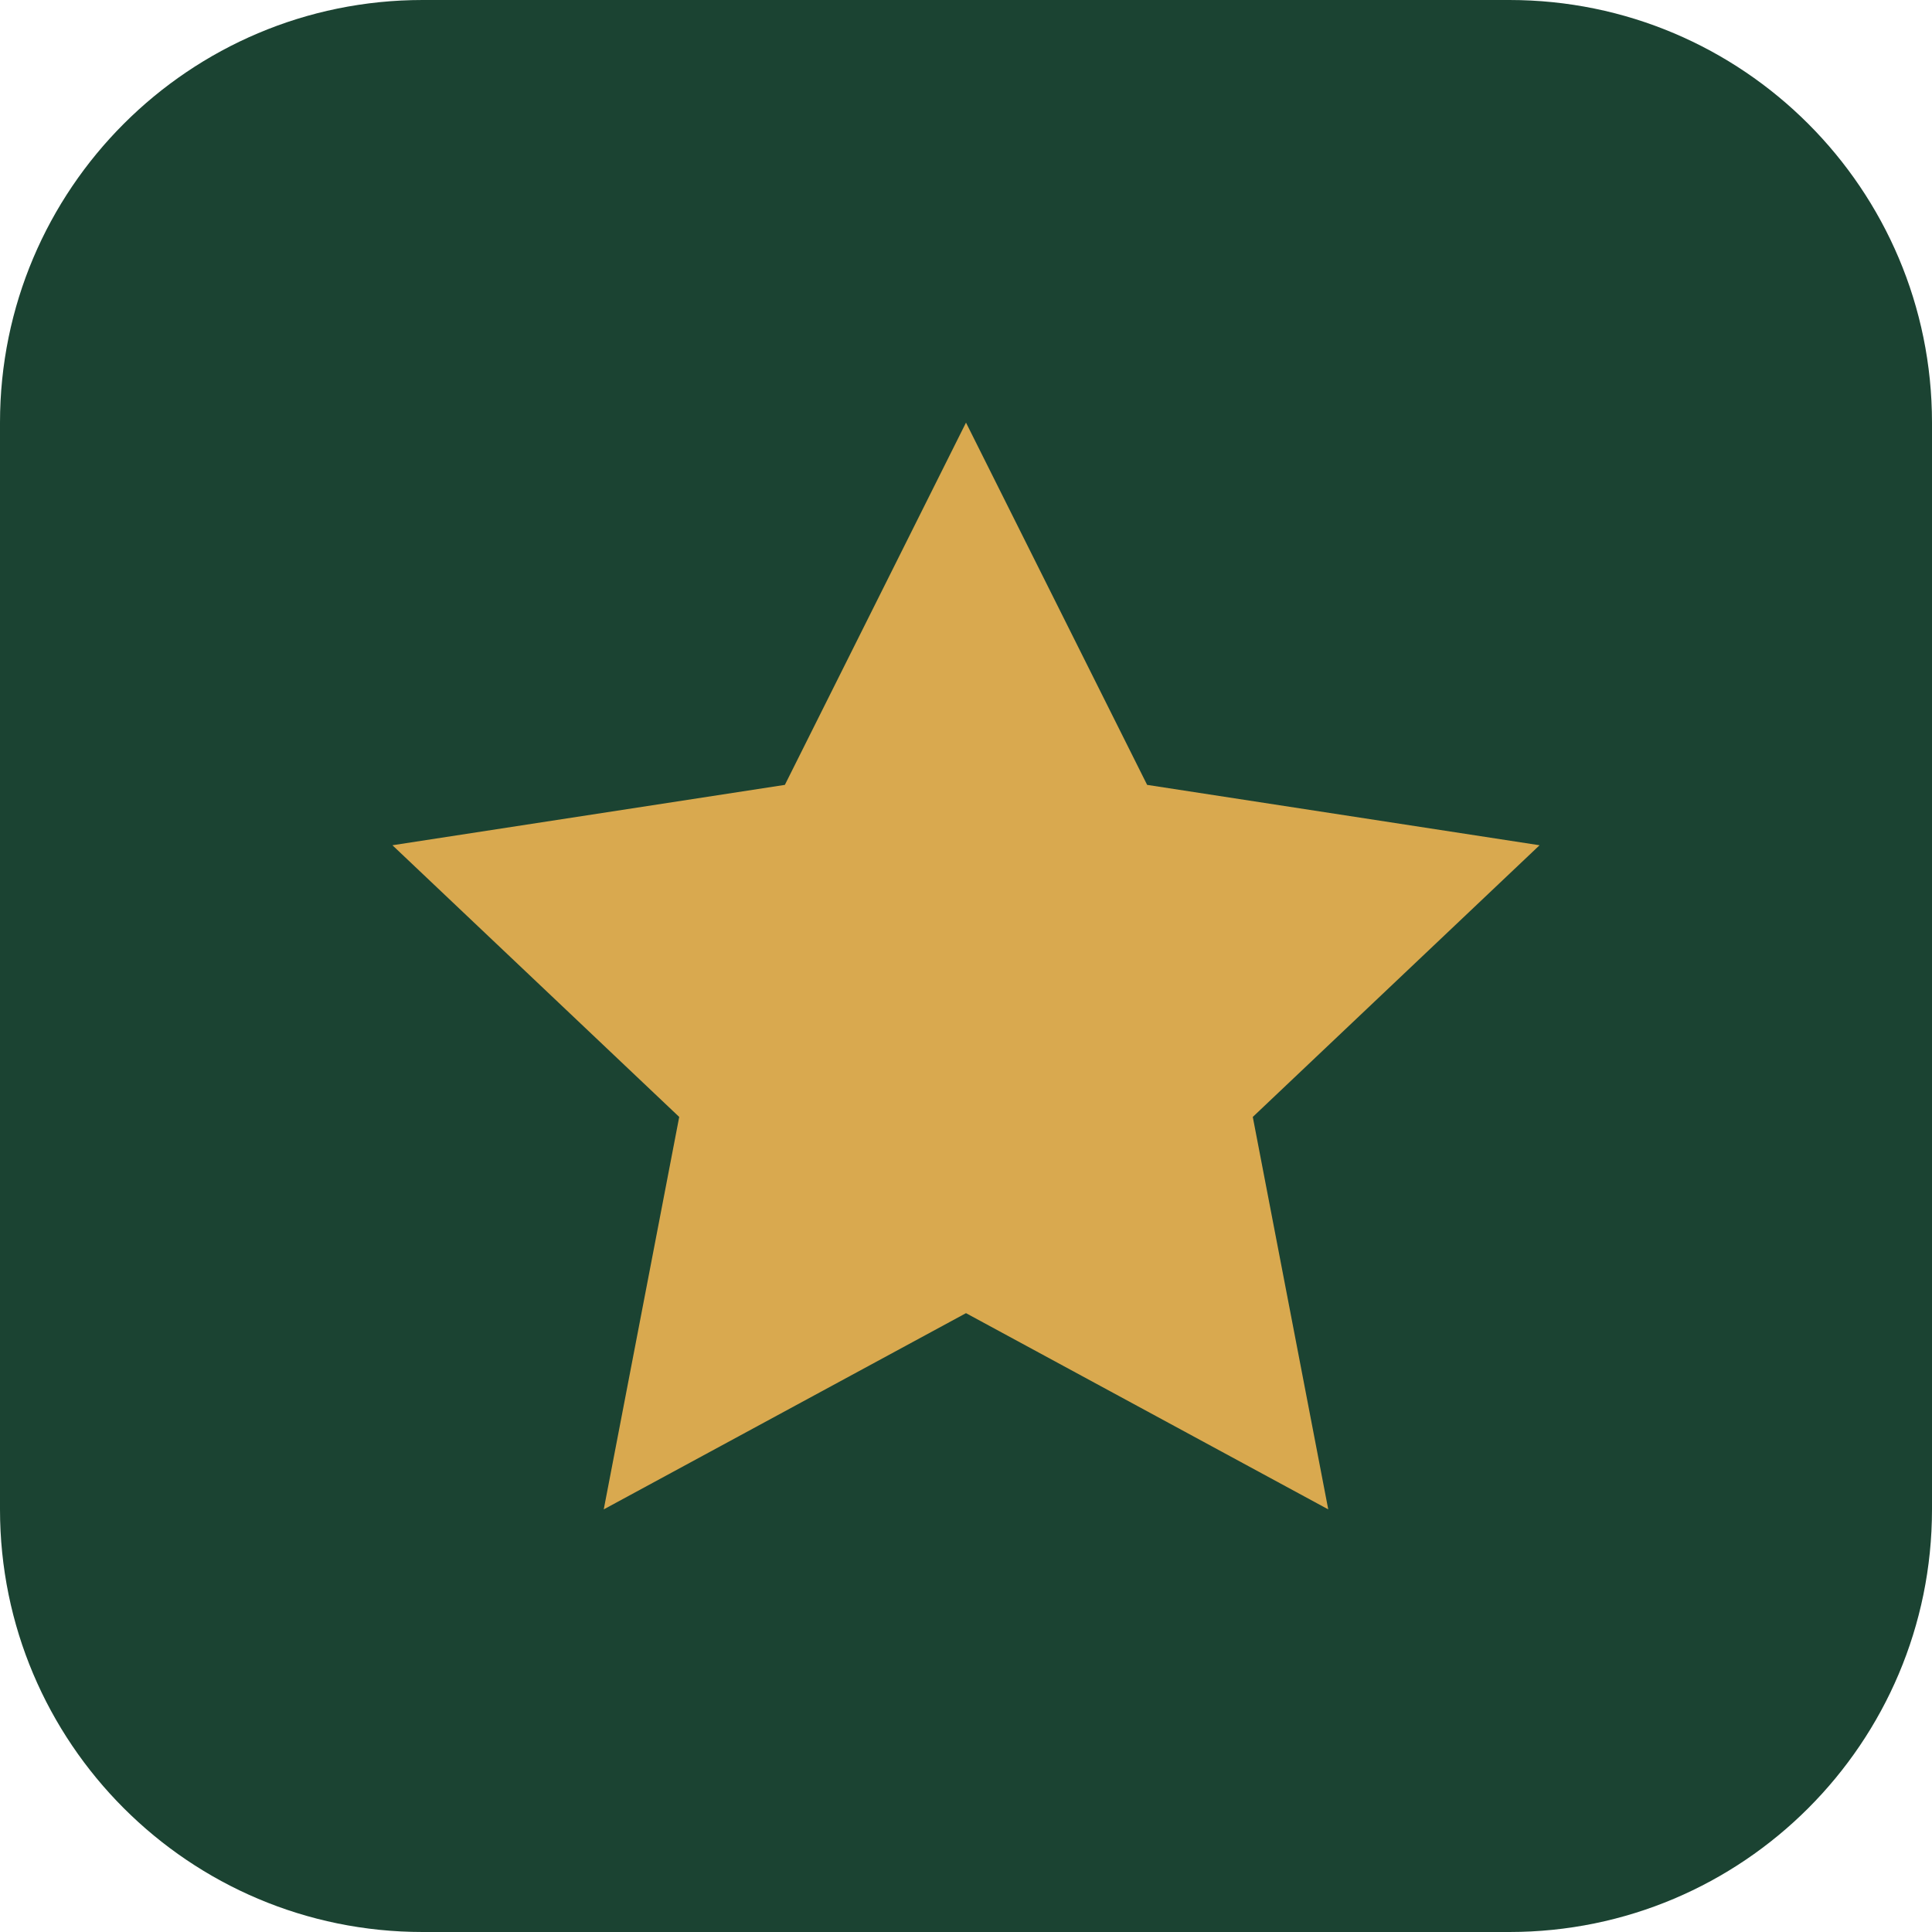
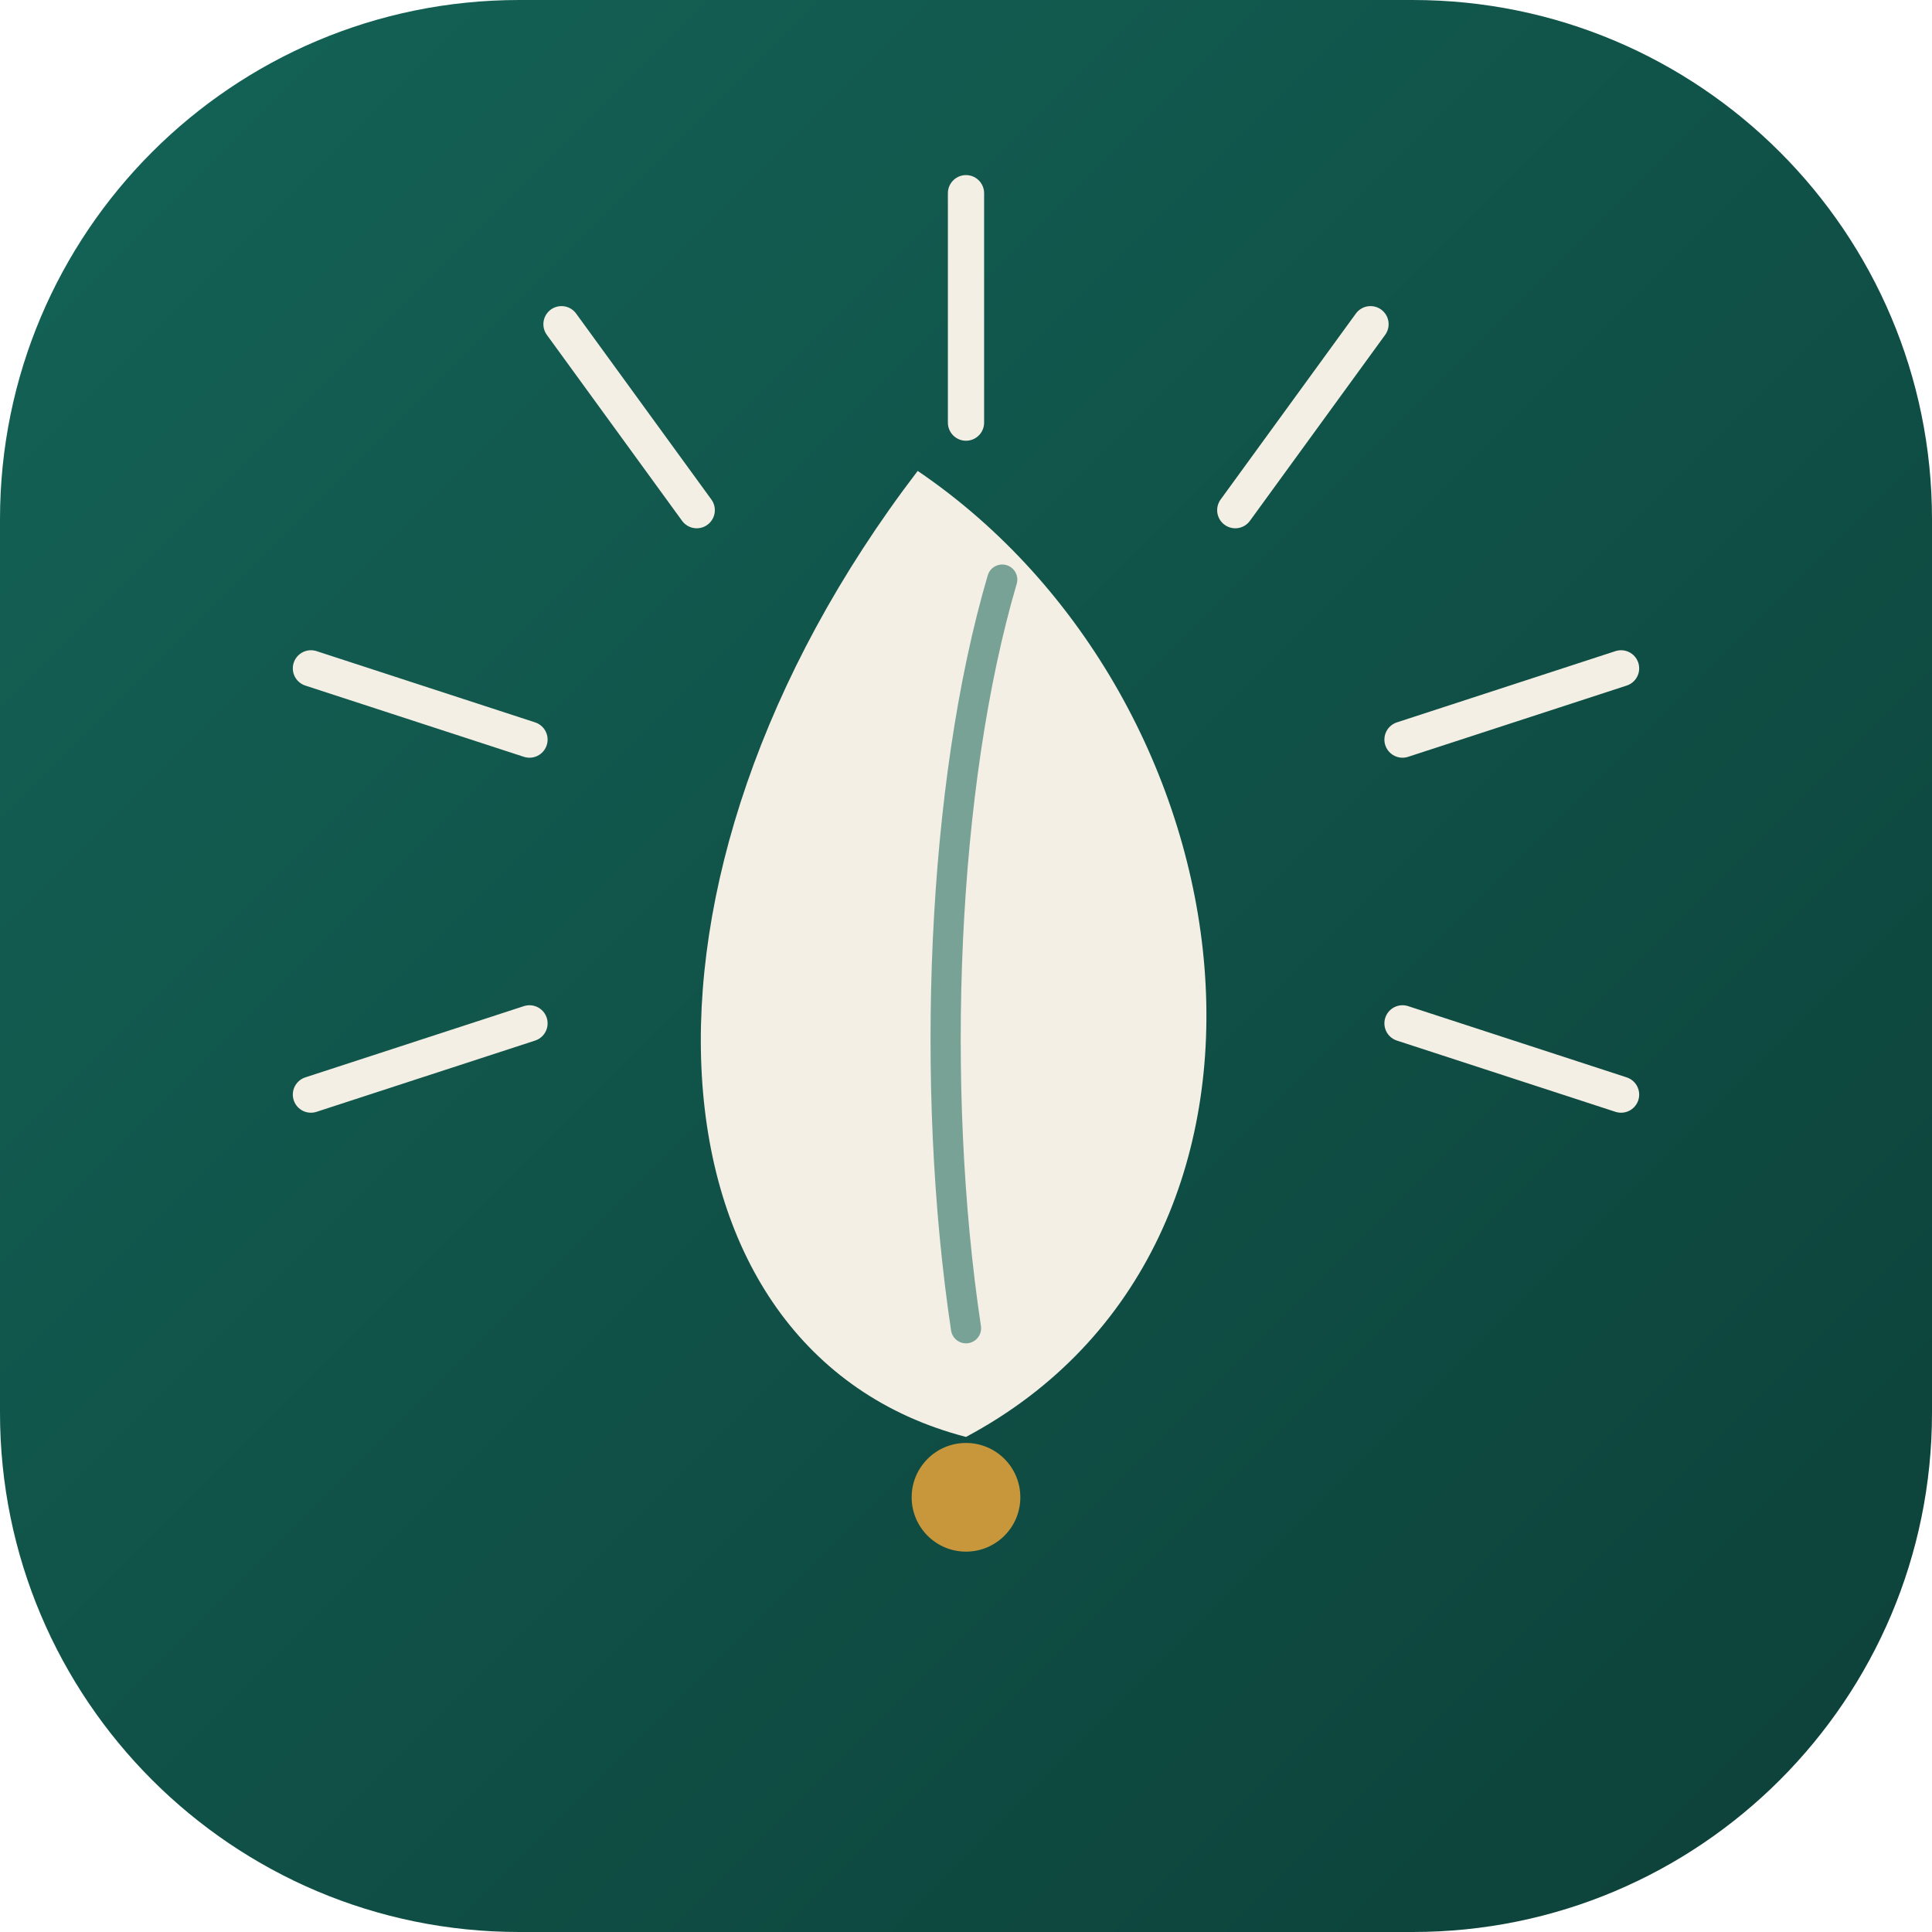
- <svg xmlns="http://www.w3.org/2000/svg" viewBox="0 0 64 64">
-   <rect width="64" height="64" rx="14" fill="#1B4332" />
-   <path d="M32 14 L38 26 L51 28 L41.5 37 L44 50 L32 43.5 L20 50 L22.5 37 L13 28 L26 26 Z" fill="#D9A94F" />
+ <svg xmlns="http://www.w3.org/2000/svg" width="320" height="320" viewBox="0 0 320 320">
+   <defs>
+     <linearGradient id="teal" x1="0%" y1="0%" x2="100%" y2="100%">
+       <stop offset="0%" stop-color="#146357" />
+       <stop offset="100%" stop-color="#0C4038" />
+     </linearGradient>
+   </defs>
+   <rect width="320" height="320" rx="86" fill="url(#teal)" />
+   <g transform="translate(160,160)">
+     <path d="M 0,78 C -54,64 -60,-14 -8,-82              C 48,-44 60,46 0,78 Z" fill="#F4EFE4" />
+     <path d="M 0,60 C -6,20 -4,-30 6,-64" stroke="#146357" stroke-width="5" fill="none" stroke-linecap="round" opacity="0.55" />
+     <circle cx="0" cy="88" r="9" fill="#C9973B" />
+     <g stroke="#F4EFE4" stroke-width="6" stroke-linecap="round" fill="none">
+       <line x1="-72.3" y1="9.5" x2="-108.5" y2="21.3" />
+       <line x1="-72.3" y1="-37.5" x2="-108.5" y2="-49.3" />
+       <line x1="-44.6" y1="-75.5" x2="-67.0" y2="-106.3" />
+       <line x1="0" y1="-90" x2="0" y2="-128" />
+       <line x1="44.6" y1="-75.5" x2="67.0" y2="-106.3" />
+       <line x1="72.3" y1="-37.5" x2="108.5" y2="-49.3" />
+       <line x1="72.3" y1="9.5" x2="108.5" y2="21.3" />
+     </g>
+   </g>
</svg>
